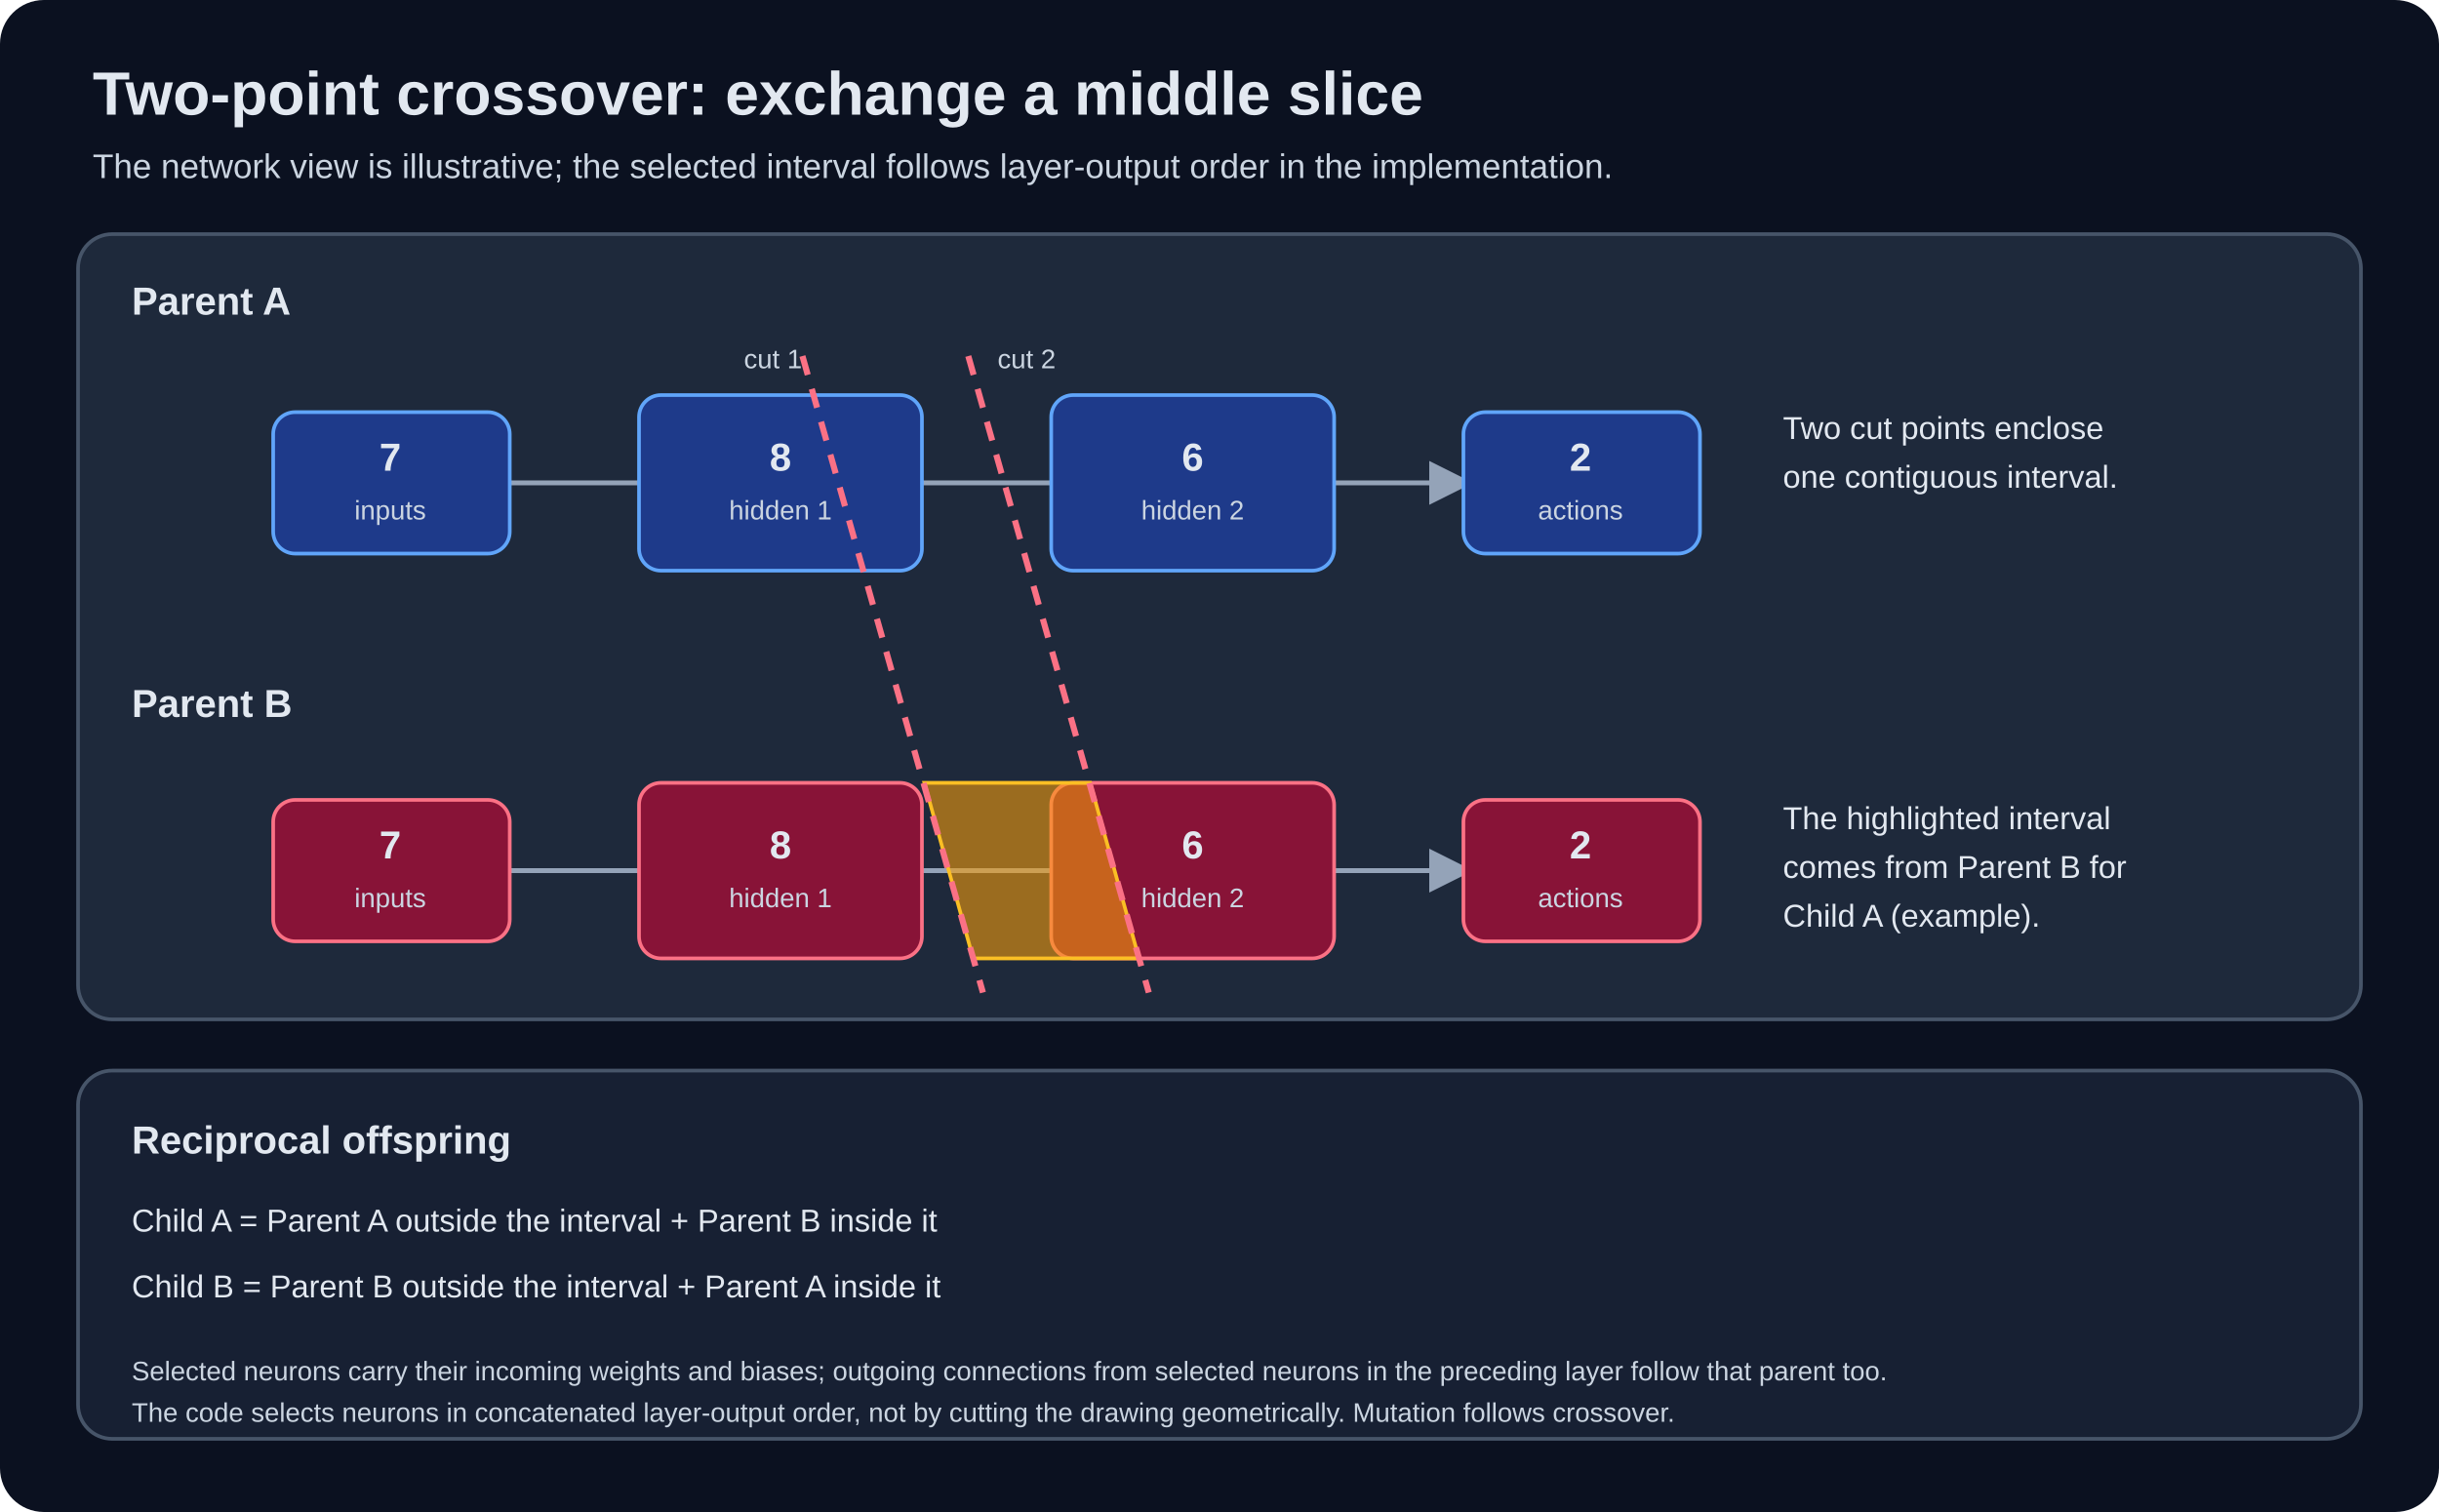
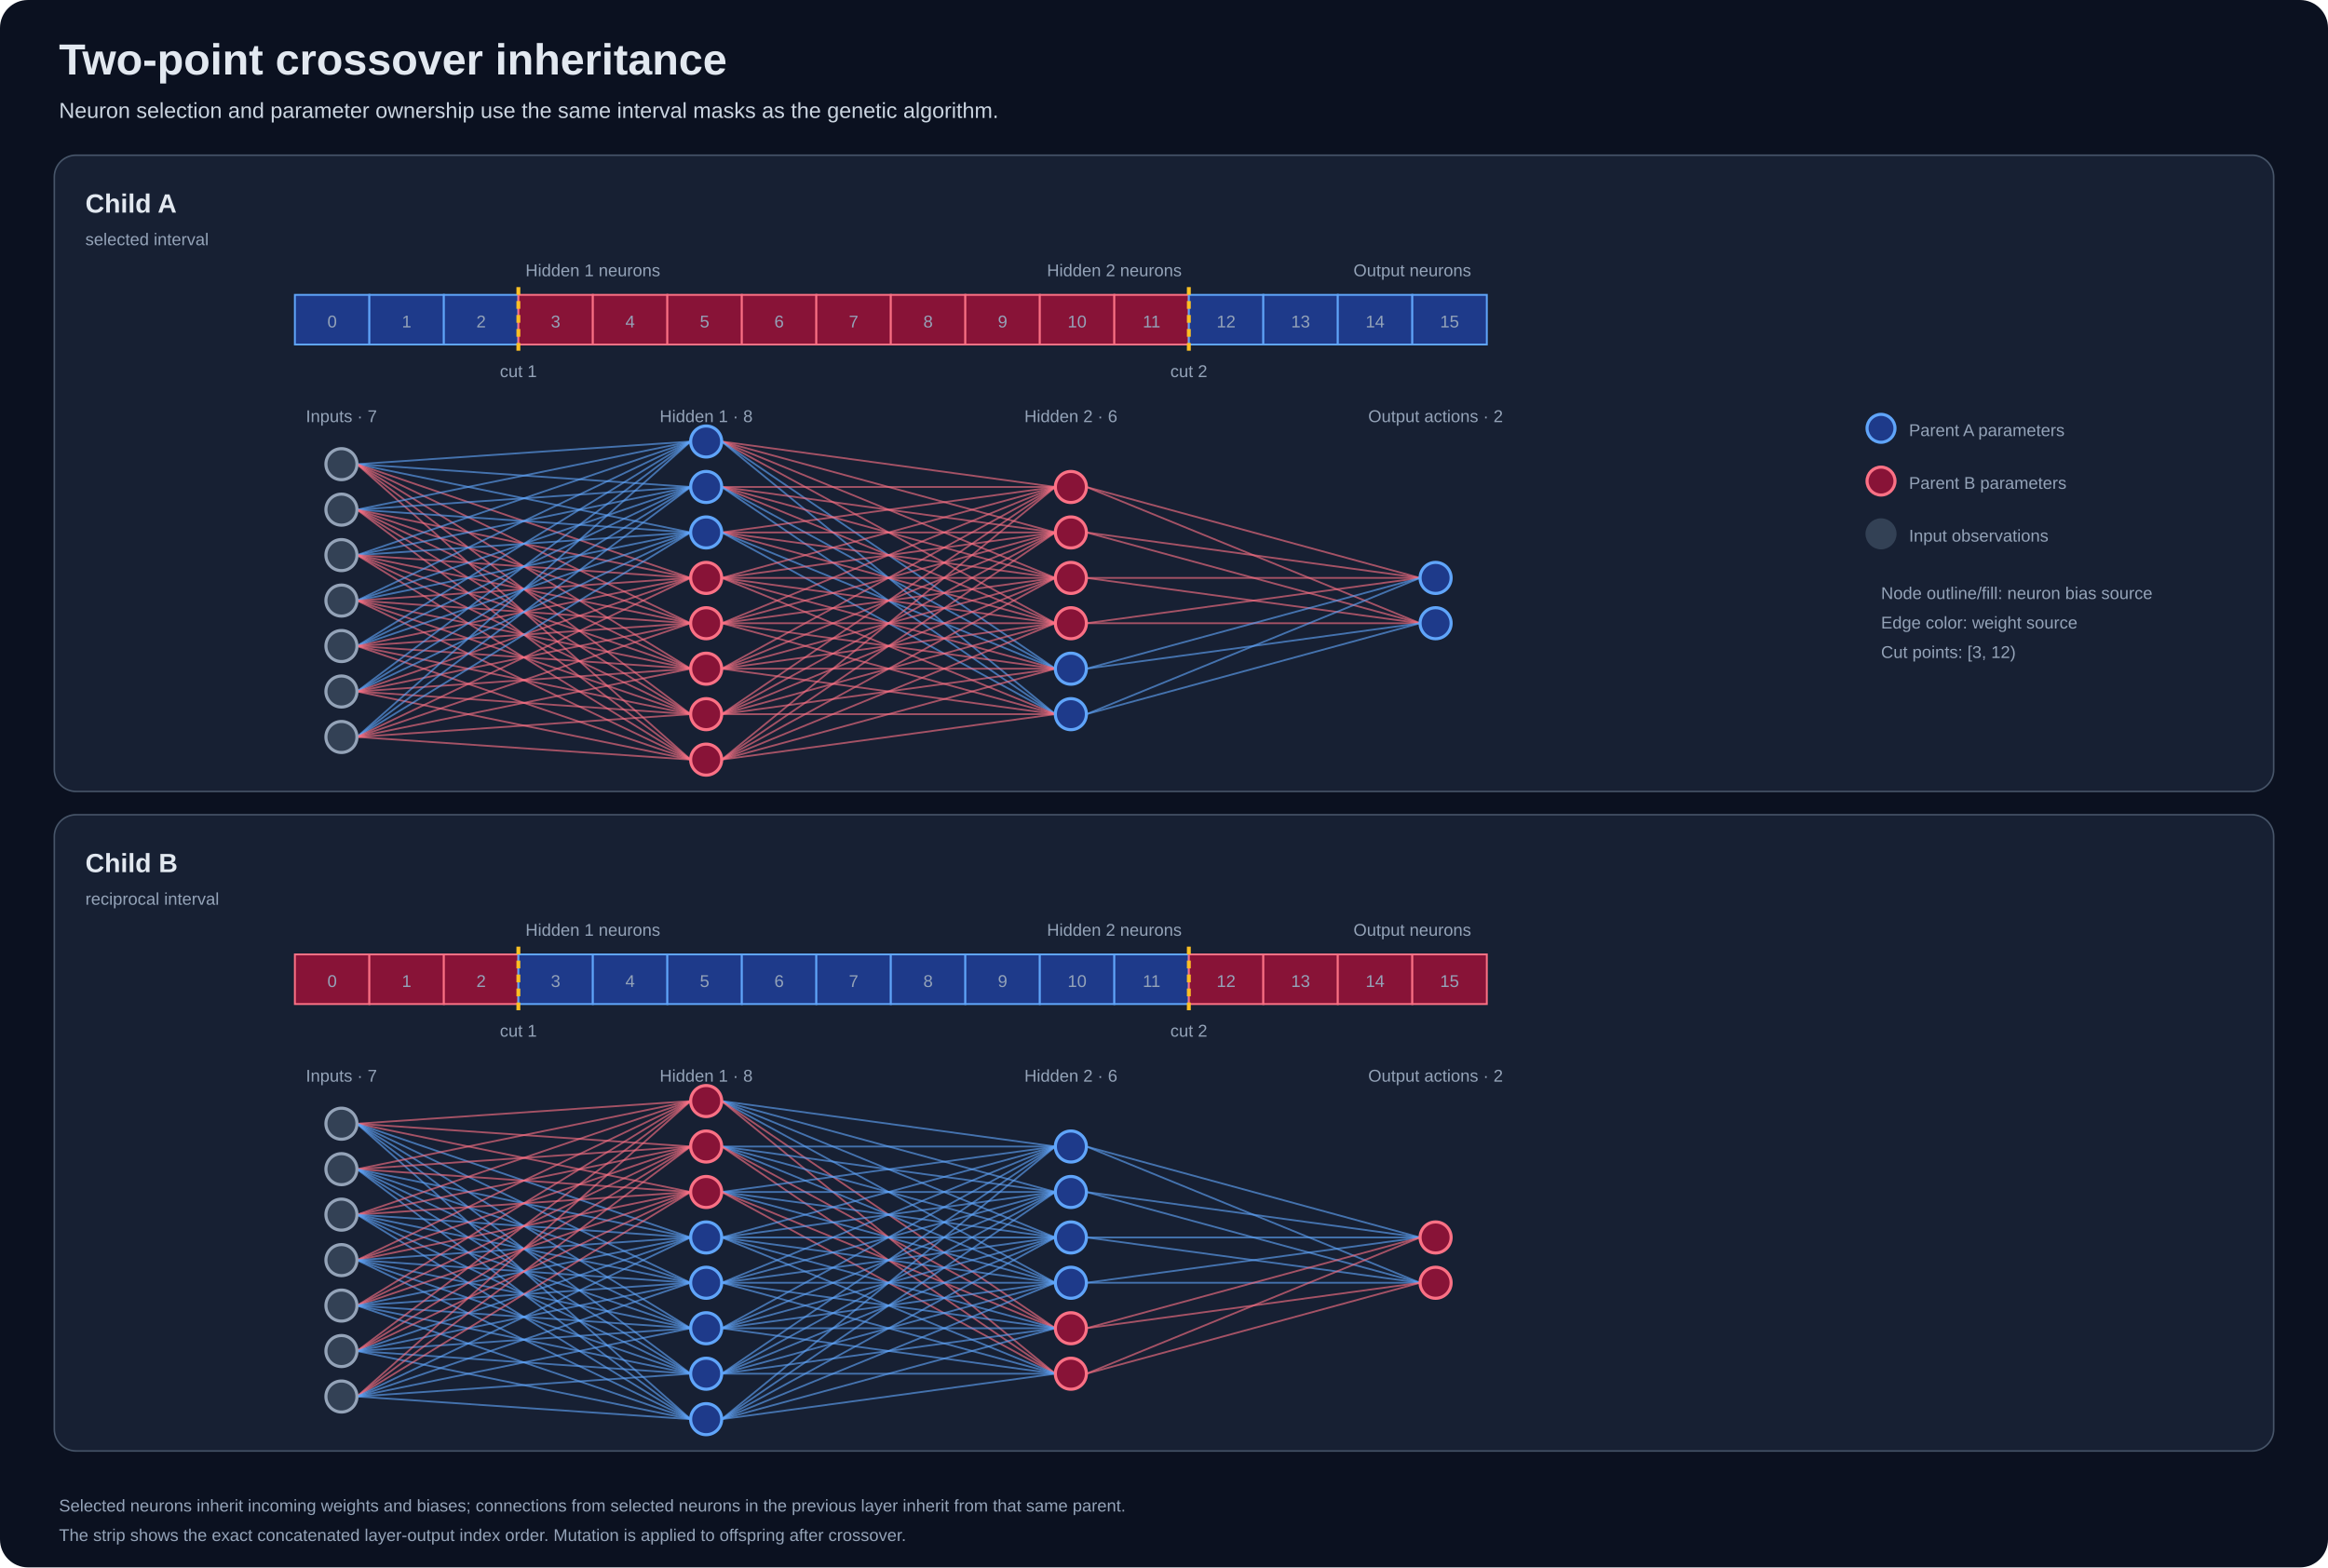
- <svg xmlns="http://www.w3.org/2000/svg" width="1000" height="620" viewBox="0 0 1000 620" role="img" aria-labelledby="title desc">
+ <svg xmlns="http://www.w3.org/2000/svg" width="1500" height="1010" viewBox="0 0 1500 1010" role="img" aria-labelledby="title desc">
  <defs>
-     <marker id="arrow" markerWidth="9" markerHeight="9" refX="7" refY="4.5" orient="auto">
-       <path d="M0 0 9 4.5 0 9z" fill="#94a3b8" />
+     <marker id="arrow" markerWidth="8" markerHeight="8" refX="6.5" refY="4" orient="auto">
+       <path d="M0 0 8 4 0 8z" fill="#94a3b8" />
    </marker>
    <style>
      text { font-family: "Segoe UI", Arial, sans-serif; fill: #e2e8f0; }
-       .title { font-size: 25px; font-weight: 700; }
+       .title { font-size: 28px; font-weight: 700; }
      .subtitle { font-size: 14px; fill: #cbd5e1; }
-       .label { font-size: 16px; font-weight: 700; }
-       .small { font-size: 13px; fill: #e2e8f0; }
-       .tiny { font-size: 11px; fill: #cbd5e1; }
-       .panel { fill: #1e293b; stroke: #475569; stroke-width: 1.5; }
-       .layer { fill: #0f172a; stroke: #64748b; stroke-width: 1.5; }
-       .conn { stroke: #94a3b8; stroke-width: 2; fill: none; marker-end: url(#arrow); }
-       .parentA { fill: #1e3a8a; stroke: #60a5fa; stroke-width: 1.5; }
-       .parentB { fill: #881337; stroke: #fb7185; stroke-width: 1.5; }
-       .slice { fill: #f59e0b; fill-opacity: .58; stroke: #fbbf24; stroke-width: 1.5; }
-       .cut { stroke: #fb7185; stroke-width: 2.5; stroke-dasharray: 8 6; }
+       .heading { font-size: 17px; font-weight: 700; }
+       .body { font-size: 13px; fill: #cbd5e1; }
+       .caption { font-size: 11px; fill: #94a3b8; }
+       .node { stroke-width: 2; }
+       .edge { fill: none; stroke-width: 1.15; opacity: .62; }
    </style>
  </defs>
-   <rect width="1000" height="620" rx="18" fill="#0b1120" />
-   <text x="38" y="47" class="title">Two-point crossover: exchange a middle slice</text>
-   <text x="38" y="73" class="subtitle">The network view is illustrative; the selected interval follows layer-output order in the implementation.</text>
-   <rect x="32" y="96" width="936" height="322" rx="14" class="panel" />
-   <text x="54" y="129" class="label">Parent A</text>
-   <text x="54" y="294" class="label">Parent B</text>
-   <g aria-label="Parent A network">
-     <path d="M209 198 H262 M378 198 H431 M547 198 H600" class="conn" />
-     <rect x="112" y="169" width="97" height="58" rx="9" class="layer parentA" />
-     <rect x="262" y="162" width="116" height="72" rx="9" class="layer parentA" />
-     <rect x="431" y="162" width="116" height="72" rx="9" class="layer parentA" />
-     <rect x="600" y="169" width="97" height="58" rx="9" class="layer parentA" />
-     <text x="160" y="193" text-anchor="middle" class="label">7</text>
-     <text x="160" y="213" text-anchor="middle" class="tiny">inputs</text>
-     <text x="320" y="193" text-anchor="middle" class="label">8</text>
-     <text x="320" y="213" text-anchor="middle" class="tiny">hidden 1</text>
-     <text x="489" y="193" text-anchor="middle" class="label">6</text>
-     <text x="489" y="213" text-anchor="middle" class="tiny">hidden 2</text>
-     <text x="648" y="193" text-anchor="middle" class="label">2</text>
-     <text x="648" y="213" text-anchor="middle" class="tiny">actions</text>
-   </g>
-   <g aria-label="Parent B network with the example interval highlighted">
-     <path d="M209 357 H262 M378 357 H431 M547 357 H600" class="conn" />
-     <rect x="112" y="328" width="97" height="58" rx="9" class="layer parentB" />
-     <rect x="262" y="321" width="116" height="72" rx="9" class="layer parentB" />
-     <rect x="431" y="321" width="116" height="72" rx="9" class="layer parentB" />
-     <rect x="600" y="328" width="97" height="58" rx="9" class="layer parentB" />
-     <text x="160" y="352" text-anchor="middle" class="label">7</text>
-     <text x="160" y="372" text-anchor="middle" class="tiny">inputs</text>
-     <text x="320" y="352" text-anchor="middle" class="label">8</text>
-     <text x="320" y="372" text-anchor="middle" class="tiny">hidden 1</text>
-     <text x="489" y="352" text-anchor="middle" class="label">6</text>
-     <text x="489" y="372" text-anchor="middle" class="tiny">hidden 2</text>
-     <text x="648" y="352" text-anchor="middle" class="label">2</text>
-     <text x="648" y="372" text-anchor="middle" class="tiny">actions</text>
-     <path d="M379 321 L447 321 L467 393 L399 393 Z" class="slice" />
-   </g>
-   <line x1="329" y1="146" x2="403" y2="407" class="cut" />
-   <line x1="397" y1="146" x2="471" y2="407" class="cut" />
-   <text x="305" y="151" class="tiny" fill="#be123c">cut 1</text>
-   <text x="409" y="151" class="tiny" fill="#be123c">cut 2</text>
-   <text x="731" y="180" class="small">Two cut points enclose</text>
-   <text x="731" y="200" class="small">one contiguous interval.</text>
-   <text x="731" y="340" class="small">The highlighted interval</text>
-   <text x="731" y="360" class="small">comes from Parent B for</text>
-   <text x="731" y="380" class="small">Child A (example).</text>
-   <rect x="32" y="439" width="936" height="151" rx="14" fill="#172033" stroke="#475569" stroke-width="1.5" />
-   <text x="54" y="473" class="label">Reciprocal offspring</text>
-   <text x="54" y="505" class="small">Child A = Parent A outside the interval + Parent B inside it</text>
-   <text x="54" y="532" class="small">Child B = Parent B outside the interval + Parent A inside it</text>
-   <text x="54" y="566" class="tiny">Selected neurons carry their incoming weights and biases; outgoing connections from selected neurons in the preceding layer follow that parent too.</text>
-   <text x="54" y="583" class="tiny">The code selects neurons in concatenated layer-output order, not by cutting the drawing geometrically. Mutation follows crossover.</text>
+   <rect width="100%" height="100%" rx="18" fill="#0b1120" />
+   <text x="38" y="48" class="title">Two-point crossover inheritance</text>
+   <text x="38" y="76" class="subtitle">Neuron selection and parameter ownership use the same interval masks as the genetic algorithm.</text>
+   <rect x="35" y="100" width="1430" height="410" rx="14" fill="#172033" stroke="#475569" />
+   <rect x="35" y="525" width="1430" height="410" rx="14" fill="#172033" stroke="#475569" />
+   <text x="55" y="137" class="heading">Child A</text>
+   <text x="55" y="158" class="caption">selected interval</text>
+   <text x="382.0" y="178" text-anchor="middle" class="caption">Hidden 1 neurons</text>
+   <rect x="190" y="190" width="48" height="32" fill="#1e3a8a" stroke="#60a5fa" stroke-width="1.2" />
+   <text x="214.0" y="211" text-anchor="middle" class="caption">0</text>
+   <rect x="238" y="190" width="48" height="32" fill="#1e3a8a" stroke="#60a5fa" stroke-width="1.2" />
+   <text x="262.0" y="211" text-anchor="middle" class="caption">1</text>
+   <rect x="286" y="190" width="48" height="32" fill="#1e3a8a" stroke="#60a5fa" stroke-width="1.2" />
+   <text x="310.0" y="211" text-anchor="middle" class="caption">2</text>
+   <rect x="334" y="190" width="48" height="32" fill="#881337" stroke="#fb7185" stroke-width="1.2" />
+   <text x="358.0" y="211" text-anchor="middle" class="caption">3</text>
+   <rect x="382" y="190" width="48" height="32" fill="#881337" stroke="#fb7185" stroke-width="1.2" />
+   <text x="406.0" y="211" text-anchor="middle" class="caption">4</text>
+   <rect x="430" y="190" width="48" height="32" fill="#881337" stroke="#fb7185" stroke-width="1.2" />
+   <text x="454.0" y="211" text-anchor="middle" class="caption">5</text>
+   <rect x="478" y="190" width="48" height="32" fill="#881337" stroke="#fb7185" stroke-width="1.2" />
+   <text x="502.0" y="211" text-anchor="middle" class="caption">6</text>
+   <rect x="526" y="190" width="48" height="32" fill="#881337" stroke="#fb7185" stroke-width="1.2" />
+   <text x="550.0" y="211" text-anchor="middle" class="caption">7</text>
+   <text x="718.0" y="178" text-anchor="middle" class="caption">Hidden 2 neurons</text>
+   <rect x="574" y="190" width="48" height="32" fill="#881337" stroke="#fb7185" stroke-width="1.2" />
+   <text x="598.0" y="211" text-anchor="middle" class="caption">8</text>
+   <rect x="622" y="190" width="48" height="32" fill="#881337" stroke="#fb7185" stroke-width="1.2" />
+   <text x="646.0" y="211" text-anchor="middle" class="caption">9</text>
+   <rect x="670" y="190" width="48" height="32" fill="#881337" stroke="#fb7185" stroke-width="1.2" />
+   <text x="694.0" y="211" text-anchor="middle" class="caption">10</text>
+   <rect x="718" y="190" width="48" height="32" fill="#881337" stroke="#fb7185" stroke-width="1.2" />
+   <text x="742.0" y="211" text-anchor="middle" class="caption">11</text>
+   <rect x="766" y="190" width="48" height="32" fill="#1e3a8a" stroke="#60a5fa" stroke-width="1.2" />
+   <text x="790.0" y="211" text-anchor="middle" class="caption">12</text>
+   <rect x="814" y="190" width="48" height="32" fill="#1e3a8a" stroke="#60a5fa" stroke-width="1.2" />
+   <text x="838.0" y="211" text-anchor="middle" class="caption">13</text>
+   <text x="910.0" y="178" text-anchor="middle" class="caption">Output neurons</text>
+   <rect x="862" y="190" width="48" height="32" fill="#1e3a8a" stroke="#60a5fa" stroke-width="1.2" />
+   <text x="886.0" y="211" text-anchor="middle" class="caption">14</text>
+   <rect x="910" y="190" width="48" height="32" fill="#1e3a8a" stroke="#60a5fa" stroke-width="1.2" />
+   <text x="934.0" y="211" text-anchor="middle" class="caption">15</text>
+   <line x1="334" y1="185" x2="334" y2="229" stroke="#fbbf24" stroke-width="2.5" stroke-dasharray="5 4" />
+   <text x="334" y="243" text-anchor="middle" class="caption" fill="#fbbf24">cut 1</text>
+   <line x1="766" y1="185" x2="766" y2="229" stroke="#fbbf24" stroke-width="2.5" stroke-dasharray="5 4" />
+   <text x="766" y="243" text-anchor="middle" class="caption" fill="#fbbf24">cut 2</text>
+   <line x1="230" y1="299.1" x2="445" y2="284.5" class="edge" stroke="#60a5fa" />
+   <line x1="230" y1="299.1" x2="445" y2="313.8" class="edge" stroke="#60a5fa" />
+   <line x1="230" y1="299.1" x2="445" y2="343.1" class="edge" stroke="#60a5fa" />
+   <line x1="230" y1="299.1" x2="445" y2="372.4" class="edge" stroke="#fb7185" />
+   <line x1="230" y1="299.1" x2="445" y2="401.6" class="edge" stroke="#fb7185" />
+   <line x1="230" y1="299.1" x2="445" y2="430.9" class="edge" stroke="#fb7185" />
+   <line x1="230" y1="299.1" x2="445" y2="460.2" class="edge" stroke="#fb7185" />
+   <line x1="230" y1="299.1" x2="445" y2="489.5" class="edge" stroke="#fb7185" />
+   <line x1="230" y1="328.4" x2="445" y2="284.5" class="edge" stroke="#60a5fa" />
+   <line x1="230" y1="328.4" x2="445" y2="313.8" class="edge" stroke="#60a5fa" />
+   <line x1="230" y1="328.4" x2="445" y2="343.1" class="edge" stroke="#60a5fa" />
+   <line x1="230" y1="328.4" x2="445" y2="372.4" class="edge" stroke="#fb7185" />
+   <line x1="230" y1="328.4" x2="445" y2="401.6" class="edge" stroke="#fb7185" />
+   <line x1="230" y1="328.4" x2="445" y2="430.9" class="edge" stroke="#fb7185" />
+   <line x1="230" y1="328.4" x2="445" y2="460.2" class="edge" stroke="#fb7185" />
+   <line x1="230" y1="328.4" x2="445" y2="489.5" class="edge" stroke="#fb7185" />
+   <line x1="230" y1="357.7" x2="445" y2="284.5" class="edge" stroke="#60a5fa" />
+   <line x1="230" y1="357.7" x2="445" y2="313.8" class="edge" stroke="#60a5fa" />
+   <line x1="230" y1="357.7" x2="445" y2="343.1" class="edge" stroke="#60a5fa" />
+   <line x1="230" y1="357.7" x2="445" y2="372.4" class="edge" stroke="#fb7185" />
+   <line x1="230" y1="357.7" x2="445" y2="401.6" class="edge" stroke="#fb7185" />
+   <line x1="230" y1="357.7" x2="445" y2="430.9" class="edge" stroke="#fb7185" />
+   <line x1="230" y1="357.7" x2="445" y2="460.2" class="edge" stroke="#fb7185" />
+   <line x1="230" y1="357.7" x2="445" y2="489.5" class="edge" stroke="#fb7185" />
+   <line x1="230" y1="387.0" x2="445" y2="284.5" class="edge" stroke="#60a5fa" />
+   <line x1="230" y1="387.0" x2="445" y2="313.8" class="edge" stroke="#60a5fa" />
+   <line x1="230" y1="387.0" x2="445" y2="343.1" class="edge" stroke="#60a5fa" />
+   <line x1="230" y1="387.0" x2="445" y2="372.4" class="edge" stroke="#fb7185" />
+   <line x1="230" y1="387.0" x2="445" y2="401.6" class="edge" stroke="#fb7185" />
+   <line x1="230" y1="387.0" x2="445" y2="430.9" class="edge" stroke="#fb7185" />
+   <line x1="230" y1="387.0" x2="445" y2="460.2" class="edge" stroke="#fb7185" />
+   <line x1="230" y1="387.0" x2="445" y2="489.5" class="edge" stroke="#fb7185" />
+   <line x1="230" y1="416.3" x2="445" y2="284.5" class="edge" stroke="#60a5fa" />
+   <line x1="230" y1="416.3" x2="445" y2="313.8" class="edge" stroke="#60a5fa" />
+   <line x1="230" y1="416.3" x2="445" y2="343.1" class="edge" stroke="#60a5fa" />
+   <line x1="230" y1="416.3" x2="445" y2="372.4" class="edge" stroke="#fb7185" />
+   <line x1="230" y1="416.3" x2="445" y2="401.6" class="edge" stroke="#fb7185" />
+   <line x1="230" y1="416.3" x2="445" y2="430.9" class="edge" stroke="#fb7185" />
+   <line x1="230" y1="416.3" x2="445" y2="460.2" class="edge" stroke="#fb7185" />
+   <line x1="230" y1="416.3" x2="445" y2="489.5" class="edge" stroke="#fb7185" />
+   <line x1="230" y1="445.6" x2="445" y2="284.5" class="edge" stroke="#60a5fa" />
+   <line x1="230" y1="445.6" x2="445" y2="313.8" class="edge" stroke="#60a5fa" />
+   <line x1="230" y1="445.6" x2="445" y2="343.1" class="edge" stroke="#60a5fa" />
+   <line x1="230" y1="445.6" x2="445" y2="372.4" class="edge" stroke="#fb7185" />
+   <line x1="230" y1="445.6" x2="445" y2="401.6" class="edge" stroke="#fb7185" />
+   <line x1="230" y1="445.6" x2="445" y2="430.9" class="edge" stroke="#fb7185" />
+   <line x1="230" y1="445.6" x2="445" y2="460.2" class="edge" stroke="#fb7185" />
+   <line x1="230" y1="445.6" x2="445" y2="489.5" class="edge" stroke="#fb7185" />
+   <line x1="230" y1="474.9" x2="445" y2="284.5" class="edge" stroke="#60a5fa" />
+   <line x1="230" y1="474.9" x2="445" y2="313.8" class="edge" stroke="#60a5fa" />
+   <line x1="230" y1="474.9" x2="445" y2="343.1" class="edge" stroke="#60a5fa" />
+   <line x1="230" y1="474.9" x2="445" y2="372.4" class="edge" stroke="#fb7185" />
+   <line x1="230" y1="474.9" x2="445" y2="401.6" class="edge" stroke="#fb7185" />
+   <line x1="230" y1="474.9" x2="445" y2="430.9" class="edge" stroke="#fb7185" />
+   <line x1="230" y1="474.9" x2="445" y2="460.2" class="edge" stroke="#fb7185" />
+   <line x1="230" y1="474.9" x2="445" y2="489.5" class="edge" stroke="#fb7185" />
+   <line x1="465" y1="284.5" x2="680" y2="313.8" class="edge" stroke="#fb7185" />
+   <line x1="465" y1="284.5" x2="680" y2="343.1" class="edge" stroke="#fb7185" />
+   <line x1="465" y1="284.5" x2="680" y2="372.4" class="edge" stroke="#fb7185" />
+   <line x1="465" y1="284.5" x2="680" y2="401.6" class="edge" stroke="#fb7185" />
+   <line x1="465" y1="284.5" x2="680" y2="430.9" class="edge" stroke="#60a5fa" />
+   <line x1="465" y1="284.5" x2="680" y2="460.2" class="edge" stroke="#60a5fa" />
+   <line x1="465" y1="313.8" x2="680" y2="313.8" class="edge" stroke="#fb7185" />
+   <line x1="465" y1="313.8" x2="680" y2="343.1" class="edge" stroke="#fb7185" />
+   <line x1="465" y1="313.8" x2="680" y2="372.4" class="edge" stroke="#fb7185" />
+   <line x1="465" y1="313.8" x2="680" y2="401.6" class="edge" stroke="#fb7185" />
+   <line x1="465" y1="313.8" x2="680" y2="430.9" class="edge" stroke="#60a5fa" />
+   <line x1="465" y1="313.8" x2="680" y2="460.2" class="edge" stroke="#60a5fa" />
+   <line x1="465" y1="343.1" x2="680" y2="313.8" class="edge" stroke="#fb7185" />
+   <line x1="465" y1="343.1" x2="680" y2="343.1" class="edge" stroke="#fb7185" />
+   <line x1="465" y1="343.1" x2="680" y2="372.4" class="edge" stroke="#fb7185" />
+   <line x1="465" y1="343.1" x2="680" y2="401.6" class="edge" stroke="#fb7185" />
+   <line x1="465" y1="343.1" x2="680" y2="430.9" class="edge" stroke="#60a5fa" />
+   <line x1="465" y1="343.1" x2="680" y2="460.2" class="edge" stroke="#60a5fa" />
+   <line x1="465" y1="372.4" x2="680" y2="313.8" class="edge" stroke="#fb7185" />
+   <line x1="465" y1="372.4" x2="680" y2="343.1" class="edge" stroke="#fb7185" />
+   <line x1="465" y1="372.4" x2="680" y2="372.4" class="edge" stroke="#fb7185" />
+   <line x1="465" y1="372.4" x2="680" y2="401.6" class="edge" stroke="#fb7185" />
+   <line x1="465" y1="372.4" x2="680" y2="430.9" class="edge" stroke="#fb7185" />
+   <line x1="465" y1="372.4" x2="680" y2="460.2" class="edge" stroke="#fb7185" />
+   <line x1="465" y1="401.6" x2="680" y2="313.8" class="edge" stroke="#fb7185" />
+   <line x1="465" y1="401.6" x2="680" y2="343.1" class="edge" stroke="#fb7185" />
+   <line x1="465" y1="401.6" x2="680" y2="372.4" class="edge" stroke="#fb7185" />
+   <line x1="465" y1="401.6" x2="680" y2="401.6" class="edge" stroke="#fb7185" />
+   <line x1="465" y1="401.6" x2="680" y2="430.9" class="edge" stroke="#fb7185" />
+   <line x1="465" y1="401.6" x2="680" y2="460.2" class="edge" stroke="#fb7185" />
+   <line x1="465" y1="430.9" x2="680" y2="313.8" class="edge" stroke="#fb7185" />
+   <line x1="465" y1="430.9" x2="680" y2="343.1" class="edge" stroke="#fb7185" />
+   <line x1="465" y1="430.9" x2="680" y2="372.4" class="edge" stroke="#fb7185" />
+   <line x1="465" y1="430.9" x2="680" y2="401.6" class="edge" stroke="#fb7185" />
+   <line x1="465" y1="430.9" x2="680" y2="430.9" class="edge" stroke="#fb7185" />
+   <line x1="465" y1="430.9" x2="680" y2="460.2" class="edge" stroke="#fb7185" />
+   <line x1="465" y1="460.2" x2="680" y2="313.8" class="edge" stroke="#fb7185" />
+   <line x1="465" y1="460.2" x2="680" y2="343.1" class="edge" stroke="#fb7185" />
+   <line x1="465" y1="460.2" x2="680" y2="372.4" class="edge" stroke="#fb7185" />
+   <line x1="465" y1="460.2" x2="680" y2="401.6" class="edge" stroke="#fb7185" />
+   <line x1="465" y1="460.2" x2="680" y2="430.9" class="edge" stroke="#fb7185" />
+   <line x1="465" y1="460.2" x2="680" y2="460.2" class="edge" stroke="#fb7185" />
+   <line x1="465" y1="489.5" x2="680" y2="313.8" class="edge" stroke="#fb7185" />
+   <line x1="465" y1="489.5" x2="680" y2="343.1" class="edge" stroke="#fb7185" />
+   <line x1="465" y1="489.5" x2="680" y2="372.4" class="edge" stroke="#fb7185" />
+   <line x1="465" y1="489.5" x2="680" y2="401.6" class="edge" stroke="#fb7185" />
+   <line x1="465" y1="489.5" x2="680" y2="430.9" class="edge" stroke="#fb7185" />
+   <line x1="465" y1="489.5" x2="680" y2="460.2" class="edge" stroke="#fb7185" />
+   <line x1="700" y1="313.8" x2="915" y2="372.4" class="edge" stroke="#fb7185" />
+   <line x1="700" y1="313.8" x2="915" y2="401.6" class="edge" stroke="#fb7185" />
+   <line x1="700" y1="343.1" x2="915" y2="372.4" class="edge" stroke="#fb7185" />
+   <line x1="700" y1="343.1" x2="915" y2="401.6" class="edge" stroke="#fb7185" />
+   <line x1="700" y1="372.4" x2="915" y2="372.4" class="edge" stroke="#fb7185" />
+   <line x1="700" y1="372.4" x2="915" y2="401.6" class="edge" stroke="#fb7185" />
+   <line x1="700" y1="401.6" x2="915" y2="372.4" class="edge" stroke="#fb7185" />
+   <line x1="700" y1="401.6" x2="915" y2="401.6" class="edge" stroke="#fb7185" />
+   <line x1="700" y1="430.9" x2="915" y2="372.4" class="edge" stroke="#60a5fa" />
+   <line x1="700" y1="430.9" x2="915" y2="401.6" class="edge" stroke="#60a5fa" />
+   <line x1="700" y1="460.2" x2="915" y2="372.4" class="edge" stroke="#60a5fa" />
+   <line x1="700" y1="460.2" x2="915" y2="401.6" class="edge" stroke="#60a5fa" />
+   <text x="220" y="272" text-anchor="middle" class="caption">Inputs · 7</text>
+   <circle cx="220" cy="299.1" r="10" fill="#334155" stroke="#94a3b8" class="node" />
+   <circle cx="220" cy="328.4" r="10" fill="#334155" stroke="#94a3b8" class="node" />
+   <circle cx="220" cy="357.7" r="10" fill="#334155" stroke="#94a3b8" class="node" />
+   <circle cx="220" cy="387.0" r="10" fill="#334155" stroke="#94a3b8" class="node" />
+   <circle cx="220" cy="416.3" r="10" fill="#334155" stroke="#94a3b8" class="node" />
+   <circle cx="220" cy="445.6" r="10" fill="#334155" stroke="#94a3b8" class="node" />
+   <circle cx="220" cy="474.9" r="10" fill="#334155" stroke="#94a3b8" class="node" />
+   <text x="455" y="272" text-anchor="middle" class="caption">Hidden 1 · 8</text>
+   <circle cx="455" cy="284.5" r="10" fill="#1e3a8a" stroke="#60a5fa" class="node" />
+   <circle cx="455" cy="313.8" r="10" fill="#1e3a8a" stroke="#60a5fa" class="node" />
+   <circle cx="455" cy="343.1" r="10" fill="#1e3a8a" stroke="#60a5fa" class="node" />
+   <circle cx="455" cy="372.4" r="10" fill="#881337" stroke="#fb7185" class="node" />
+   <circle cx="455" cy="401.6" r="10" fill="#881337" stroke="#fb7185" class="node" />
+   <circle cx="455" cy="430.9" r="10" fill="#881337" stroke="#fb7185" class="node" />
+   <circle cx="455" cy="460.2" r="10" fill="#881337" stroke="#fb7185" class="node" />
+   <circle cx="455" cy="489.5" r="10" fill="#881337" stroke="#fb7185" class="node" />
+   <text x="690" y="272" text-anchor="middle" class="caption">Hidden 2 · 6</text>
+   <circle cx="690" cy="313.8" r="10" fill="#881337" stroke="#fb7185" class="node" />
+   <circle cx="690" cy="343.1" r="10" fill="#881337" stroke="#fb7185" class="node" />
+   <circle cx="690" cy="372.4" r="10" fill="#881337" stroke="#fb7185" class="node" />
+   <circle cx="690" cy="401.6" r="10" fill="#881337" stroke="#fb7185" class="node" />
+   <circle cx="690" cy="430.9" r="10" fill="#1e3a8a" stroke="#60a5fa" class="node" />
+   <circle cx="690" cy="460.2" r="10" fill="#1e3a8a" stroke="#60a5fa" class="node" />
+   <text x="925" y="272" text-anchor="middle" class="caption">Output actions · 2</text>
+   <circle cx="925" cy="372.4" r="10" fill="#1e3a8a" stroke="#60a5fa" class="node" />
+   <circle cx="925" cy="401.6" r="10" fill="#1e3a8a" stroke="#60a5fa" class="node" />
+   <text x="55" y="562" class="heading">Child B</text>
+   <text x="55" y="583" class="caption">reciprocal interval</text>
+   <text x="382.0" y="603" text-anchor="middle" class="caption">Hidden 1 neurons</text>
+   <rect x="190" y="615" width="48" height="32" fill="#881337" stroke="#fb7185" stroke-width="1.2" />
+   <text x="214.0" y="636" text-anchor="middle" class="caption">0</text>
+   <rect x="238" y="615" width="48" height="32" fill="#881337" stroke="#fb7185" stroke-width="1.2" />
+   <text x="262.0" y="636" text-anchor="middle" class="caption">1</text>
+   <rect x="286" y="615" width="48" height="32" fill="#881337" stroke="#fb7185" stroke-width="1.2" />
+   <text x="310.0" y="636" text-anchor="middle" class="caption">2</text>
+   <rect x="334" y="615" width="48" height="32" fill="#1e3a8a" stroke="#60a5fa" stroke-width="1.2" />
+   <text x="358.0" y="636" text-anchor="middle" class="caption">3</text>
+   <rect x="382" y="615" width="48" height="32" fill="#1e3a8a" stroke="#60a5fa" stroke-width="1.2" />
+   <text x="406.0" y="636" text-anchor="middle" class="caption">4</text>
+   <rect x="430" y="615" width="48" height="32" fill="#1e3a8a" stroke="#60a5fa" stroke-width="1.2" />
+   <text x="454.0" y="636" text-anchor="middle" class="caption">5</text>
+   <rect x="478" y="615" width="48" height="32" fill="#1e3a8a" stroke="#60a5fa" stroke-width="1.2" />
+   <text x="502.0" y="636" text-anchor="middle" class="caption">6</text>
+   <rect x="526" y="615" width="48" height="32" fill="#1e3a8a" stroke="#60a5fa" stroke-width="1.2" />
+   <text x="550.0" y="636" text-anchor="middle" class="caption">7</text>
+   <text x="718.0" y="603" text-anchor="middle" class="caption">Hidden 2 neurons</text>
+   <rect x="574" y="615" width="48" height="32" fill="#1e3a8a" stroke="#60a5fa" stroke-width="1.2" />
+   <text x="598.0" y="636" text-anchor="middle" class="caption">8</text>
+   <rect x="622" y="615" width="48" height="32" fill="#1e3a8a" stroke="#60a5fa" stroke-width="1.2" />
+   <text x="646.0" y="636" text-anchor="middle" class="caption">9</text>
+   <rect x="670" y="615" width="48" height="32" fill="#1e3a8a" stroke="#60a5fa" stroke-width="1.2" />
+   <text x="694.0" y="636" text-anchor="middle" class="caption">10</text>
+   <rect x="718" y="615" width="48" height="32" fill="#1e3a8a" stroke="#60a5fa" stroke-width="1.2" />
+   <text x="742.0" y="636" text-anchor="middle" class="caption">11</text>
+   <rect x="766" y="615" width="48" height="32" fill="#881337" stroke="#fb7185" stroke-width="1.2" />
+   <text x="790.0" y="636" text-anchor="middle" class="caption">12</text>
+   <rect x="814" y="615" width="48" height="32" fill="#881337" stroke="#fb7185" stroke-width="1.2" />
+   <text x="838.0" y="636" text-anchor="middle" class="caption">13</text>
+   <text x="910.0" y="603" text-anchor="middle" class="caption">Output neurons</text>
+   <rect x="862" y="615" width="48" height="32" fill="#881337" stroke="#fb7185" stroke-width="1.2" />
+   <text x="886.0" y="636" text-anchor="middle" class="caption">14</text>
+   <rect x="910" y="615" width="48" height="32" fill="#881337" stroke="#fb7185" stroke-width="1.2" />
+   <text x="934.0" y="636" text-anchor="middle" class="caption">15</text>
+   <line x1="334" y1="610" x2="334" y2="654" stroke="#fbbf24" stroke-width="2.5" stroke-dasharray="5 4" />
+   <text x="334" y="668" text-anchor="middle" class="caption" fill="#fbbf24">cut 1</text>
+   <line x1="766" y1="610" x2="766" y2="654" stroke="#fbbf24" stroke-width="2.5" stroke-dasharray="5 4" />
+   <text x="766" y="668" text-anchor="middle" class="caption" fill="#fbbf24">cut 2</text>
+   <line x1="230" y1="724.1" x2="445" y2="709.5" class="edge" stroke="#fb7185" />
+   <line x1="230" y1="724.1" x2="445" y2="738.8" class="edge" stroke="#fb7185" />
+   <line x1="230" y1="724.1" x2="445" y2="768.1" class="edge" stroke="#fb7185" />
+   <line x1="230" y1="724.1" x2="445" y2="797.4" class="edge" stroke="#60a5fa" />
+   <line x1="230" y1="724.1" x2="445" y2="826.6" class="edge" stroke="#60a5fa" />
+   <line x1="230" y1="724.1" x2="445" y2="855.9" class="edge" stroke="#60a5fa" />
+   <line x1="230" y1="724.1" x2="445" y2="885.2" class="edge" stroke="#60a5fa" />
+   <line x1="230" y1="724.1" x2="445" y2="914.5" class="edge" stroke="#60a5fa" />
+   <line x1="230" y1="753.4" x2="445" y2="709.5" class="edge" stroke="#fb7185" />
+   <line x1="230" y1="753.4" x2="445" y2="738.8" class="edge" stroke="#fb7185" />
+   <line x1="230" y1="753.4" x2="445" y2="768.1" class="edge" stroke="#fb7185" />
+   <line x1="230" y1="753.4" x2="445" y2="797.4" class="edge" stroke="#60a5fa" />
+   <line x1="230" y1="753.4" x2="445" y2="826.6" class="edge" stroke="#60a5fa" />
+   <line x1="230" y1="753.4" x2="445" y2="855.9" class="edge" stroke="#60a5fa" />
+   <line x1="230" y1="753.4" x2="445" y2="885.2" class="edge" stroke="#60a5fa" />
+   <line x1="230" y1="753.4" x2="445" y2="914.5" class="edge" stroke="#60a5fa" />
+   <line x1="230" y1="782.7" x2="445" y2="709.5" class="edge" stroke="#fb7185" />
+   <line x1="230" y1="782.7" x2="445" y2="738.8" class="edge" stroke="#fb7185" />
+   <line x1="230" y1="782.7" x2="445" y2="768.1" class="edge" stroke="#fb7185" />
+   <line x1="230" y1="782.7" x2="445" y2="797.4" class="edge" stroke="#60a5fa" />
+   <line x1="230" y1="782.7" x2="445" y2="826.6" class="edge" stroke="#60a5fa" />
+   <line x1="230" y1="782.7" x2="445" y2="855.9" class="edge" stroke="#60a5fa" />
+   <line x1="230" y1="782.7" x2="445" y2="885.2" class="edge" stroke="#60a5fa" />
+   <line x1="230" y1="782.7" x2="445" y2="914.5" class="edge" stroke="#60a5fa" />
+   <line x1="230" y1="812.0" x2="445" y2="709.5" class="edge" stroke="#fb7185" />
+   <line x1="230" y1="812.0" x2="445" y2="738.8" class="edge" stroke="#fb7185" />
+   <line x1="230" y1="812.0" x2="445" y2="768.1" class="edge" stroke="#fb7185" />
+   <line x1="230" y1="812.0" x2="445" y2="797.4" class="edge" stroke="#60a5fa" />
+   <line x1="230" y1="812.0" x2="445" y2="826.6" class="edge" stroke="#60a5fa" />
+   <line x1="230" y1="812.0" x2="445" y2="855.9" class="edge" stroke="#60a5fa" />
+   <line x1="230" y1="812.0" x2="445" y2="885.2" class="edge" stroke="#60a5fa" />
+   <line x1="230" y1="812.0" x2="445" y2="914.5" class="edge" stroke="#60a5fa" />
+   <line x1="230" y1="841.3" x2="445" y2="709.5" class="edge" stroke="#fb7185" />
+   <line x1="230" y1="841.3" x2="445" y2="738.8" class="edge" stroke="#fb7185" />
+   <line x1="230" y1="841.3" x2="445" y2="768.1" class="edge" stroke="#fb7185" />
+   <line x1="230" y1="841.3" x2="445" y2="797.4" class="edge" stroke="#60a5fa" />
+   <line x1="230" y1="841.3" x2="445" y2="826.6" class="edge" stroke="#60a5fa" />
+   <line x1="230" y1="841.3" x2="445" y2="855.9" class="edge" stroke="#60a5fa" />
+   <line x1="230" y1="841.3" x2="445" y2="885.2" class="edge" stroke="#60a5fa" />
+   <line x1="230" y1="841.3" x2="445" y2="914.5" class="edge" stroke="#60a5fa" />
+   <line x1="230" y1="870.6" x2="445" y2="709.5" class="edge" stroke="#fb7185" />
+   <line x1="230" y1="870.6" x2="445" y2="738.8" class="edge" stroke="#fb7185" />
+   <line x1="230" y1="870.6" x2="445" y2="768.1" class="edge" stroke="#fb7185" />
+   <line x1="230" y1="870.6" x2="445" y2="797.4" class="edge" stroke="#60a5fa" />
+   <line x1="230" y1="870.6" x2="445" y2="826.6" class="edge" stroke="#60a5fa" />
+   <line x1="230" y1="870.6" x2="445" y2="855.9" class="edge" stroke="#60a5fa" />
+   <line x1="230" y1="870.6" x2="445" y2="885.2" class="edge" stroke="#60a5fa" />
+   <line x1="230" y1="870.6" x2="445" y2="914.5" class="edge" stroke="#60a5fa" />
+   <line x1="230" y1="899.9" x2="445" y2="709.5" class="edge" stroke="#fb7185" />
+   <line x1="230" y1="899.9" x2="445" y2="738.8" class="edge" stroke="#fb7185" />
+   <line x1="230" y1="899.9" x2="445" y2="768.1" class="edge" stroke="#fb7185" />
+   <line x1="230" y1="899.9" x2="445" y2="797.4" class="edge" stroke="#60a5fa" />
+   <line x1="230" y1="899.9" x2="445" y2="826.6" class="edge" stroke="#60a5fa" />
+   <line x1="230" y1="899.9" x2="445" y2="855.9" class="edge" stroke="#60a5fa" />
+   <line x1="230" y1="899.9" x2="445" y2="885.2" class="edge" stroke="#60a5fa" />
+   <line x1="230" y1="899.9" x2="445" y2="914.5" class="edge" stroke="#60a5fa" />
+   <line x1="465" y1="709.5" x2="680" y2="738.8" class="edge" stroke="#60a5fa" />
+   <line x1="465" y1="709.5" x2="680" y2="768.1" class="edge" stroke="#60a5fa" />
+   <line x1="465" y1="709.5" x2="680" y2="797.4" class="edge" stroke="#60a5fa" />
+   <line x1="465" y1="709.5" x2="680" y2="826.6" class="edge" stroke="#60a5fa" />
+   <line x1="465" y1="709.5" x2="680" y2="855.9" class="edge" stroke="#fb7185" />
+   <line x1="465" y1="709.5" x2="680" y2="885.2" class="edge" stroke="#fb7185" />
+   <line x1="465" y1="738.8" x2="680" y2="738.8" class="edge" stroke="#60a5fa" />
+   <line x1="465" y1="738.8" x2="680" y2="768.1" class="edge" stroke="#60a5fa" />
+   <line x1="465" y1="738.8" x2="680" y2="797.4" class="edge" stroke="#60a5fa" />
+   <line x1="465" y1="738.8" x2="680" y2="826.6" class="edge" stroke="#60a5fa" />
+   <line x1="465" y1="738.8" x2="680" y2="855.9" class="edge" stroke="#fb7185" />
+   <line x1="465" y1="738.8" x2="680" y2="885.2" class="edge" stroke="#fb7185" />
+   <line x1="465" y1="768.1" x2="680" y2="738.8" class="edge" stroke="#60a5fa" />
+   <line x1="465" y1="768.1" x2="680" y2="768.1" class="edge" stroke="#60a5fa" />
+   <line x1="465" y1="768.1" x2="680" y2="797.4" class="edge" stroke="#60a5fa" />
+   <line x1="465" y1="768.1" x2="680" y2="826.6" class="edge" stroke="#60a5fa" />
+   <line x1="465" y1="768.1" x2="680" y2="855.9" class="edge" stroke="#fb7185" />
+   <line x1="465" y1="768.1" x2="680" y2="885.2" class="edge" stroke="#fb7185" />
+   <line x1="465" y1="797.4" x2="680" y2="738.8" class="edge" stroke="#60a5fa" />
+   <line x1="465" y1="797.4" x2="680" y2="768.1" class="edge" stroke="#60a5fa" />
+   <line x1="465" y1="797.4" x2="680" y2="797.4" class="edge" stroke="#60a5fa" />
+   <line x1="465" y1="797.4" x2="680" y2="826.6" class="edge" stroke="#60a5fa" />
+   <line x1="465" y1="797.4" x2="680" y2="855.9" class="edge" stroke="#60a5fa" />
+   <line x1="465" y1="797.4" x2="680" y2="885.2" class="edge" stroke="#60a5fa" />
+   <line x1="465" y1="826.6" x2="680" y2="738.8" class="edge" stroke="#60a5fa" />
+   <line x1="465" y1="826.6" x2="680" y2="768.1" class="edge" stroke="#60a5fa" />
+   <line x1="465" y1="826.6" x2="680" y2="797.4" class="edge" stroke="#60a5fa" />
+   <line x1="465" y1="826.6" x2="680" y2="826.6" class="edge" stroke="#60a5fa" />
+   <line x1="465" y1="826.6" x2="680" y2="855.9" class="edge" stroke="#60a5fa" />
+   <line x1="465" y1="826.6" x2="680" y2="885.2" class="edge" stroke="#60a5fa" />
+   <line x1="465" y1="855.9" x2="680" y2="738.8" class="edge" stroke="#60a5fa" />
+   <line x1="465" y1="855.9" x2="680" y2="768.1" class="edge" stroke="#60a5fa" />
+   <line x1="465" y1="855.9" x2="680" y2="797.4" class="edge" stroke="#60a5fa" />
+   <line x1="465" y1="855.9" x2="680" y2="826.6" class="edge" stroke="#60a5fa" />
+   <line x1="465" y1="855.9" x2="680" y2="855.9" class="edge" stroke="#60a5fa" />
+   <line x1="465" y1="855.9" x2="680" y2="885.2" class="edge" stroke="#60a5fa" />
+   <line x1="465" y1="885.2" x2="680" y2="738.8" class="edge" stroke="#60a5fa" />
+   <line x1="465" y1="885.2" x2="680" y2="768.1" class="edge" stroke="#60a5fa" />
+   <line x1="465" y1="885.2" x2="680" y2="797.4" class="edge" stroke="#60a5fa" />
+   <line x1="465" y1="885.2" x2="680" y2="826.6" class="edge" stroke="#60a5fa" />
+   <line x1="465" y1="885.2" x2="680" y2="855.9" class="edge" stroke="#60a5fa" />
+   <line x1="465" y1="885.2" x2="680" y2="885.2" class="edge" stroke="#60a5fa" />
+   <line x1="465" y1="914.5" x2="680" y2="738.8" class="edge" stroke="#60a5fa" />
+   <line x1="465" y1="914.5" x2="680" y2="768.1" class="edge" stroke="#60a5fa" />
+   <line x1="465" y1="914.5" x2="680" y2="797.4" class="edge" stroke="#60a5fa" />
+   <line x1="465" y1="914.5" x2="680" y2="826.6" class="edge" stroke="#60a5fa" />
+   <line x1="465" y1="914.5" x2="680" y2="855.9" class="edge" stroke="#60a5fa" />
+   <line x1="465" y1="914.5" x2="680" y2="885.2" class="edge" stroke="#60a5fa" />
+   <line x1="700" y1="738.8" x2="915" y2="797.4" class="edge" stroke="#60a5fa" />
+   <line x1="700" y1="738.8" x2="915" y2="826.6" class="edge" stroke="#60a5fa" />
+   <line x1="700" y1="768.1" x2="915" y2="797.4" class="edge" stroke="#60a5fa" />
+   <line x1="700" y1="768.1" x2="915" y2="826.6" class="edge" stroke="#60a5fa" />
+   <line x1="700" y1="797.4" x2="915" y2="797.4" class="edge" stroke="#60a5fa" />
+   <line x1="700" y1="797.4" x2="915" y2="826.6" class="edge" stroke="#60a5fa" />
+   <line x1="700" y1="826.6" x2="915" y2="797.4" class="edge" stroke="#60a5fa" />
+   <line x1="700" y1="826.6" x2="915" y2="826.6" class="edge" stroke="#60a5fa" />
+   <line x1="700" y1="855.9" x2="915" y2="797.4" class="edge" stroke="#fb7185" />
+   <line x1="700" y1="855.9" x2="915" y2="826.6" class="edge" stroke="#fb7185" />
+   <line x1="700" y1="885.2" x2="915" y2="797.4" class="edge" stroke="#fb7185" />
+   <line x1="700" y1="885.2" x2="915" y2="826.6" class="edge" stroke="#fb7185" />
+   <text x="220" y="697" text-anchor="middle" class="caption">Inputs · 7</text>
+   <circle cx="220" cy="724.1" r="10" fill="#334155" stroke="#94a3b8" class="node" />
+   <circle cx="220" cy="753.4" r="10" fill="#334155" stroke="#94a3b8" class="node" />
+   <circle cx="220" cy="782.7" r="10" fill="#334155" stroke="#94a3b8" class="node" />
+   <circle cx="220" cy="812.0" r="10" fill="#334155" stroke="#94a3b8" class="node" />
+   <circle cx="220" cy="841.3" r="10" fill="#334155" stroke="#94a3b8" class="node" />
+   <circle cx="220" cy="870.6" r="10" fill="#334155" stroke="#94a3b8" class="node" />
+   <circle cx="220" cy="899.9" r="10" fill="#334155" stroke="#94a3b8" class="node" />
+   <text x="455" y="697" text-anchor="middle" class="caption">Hidden 1 · 8</text>
+   <circle cx="455" cy="709.5" r="10" fill="#881337" stroke="#fb7185" class="node" />
+   <circle cx="455" cy="738.8" r="10" fill="#881337" stroke="#fb7185" class="node" />
+   <circle cx="455" cy="768.1" r="10" fill="#881337" stroke="#fb7185" class="node" />
+   <circle cx="455" cy="797.4" r="10" fill="#1e3a8a" stroke="#60a5fa" class="node" />
+   <circle cx="455" cy="826.6" r="10" fill="#1e3a8a" stroke="#60a5fa" class="node" />
+   <circle cx="455" cy="855.9" r="10" fill="#1e3a8a" stroke="#60a5fa" class="node" />
+   <circle cx="455" cy="885.2" r="10" fill="#1e3a8a" stroke="#60a5fa" class="node" />
+   <circle cx="455" cy="914.5" r="10" fill="#1e3a8a" stroke="#60a5fa" class="node" />
+   <text x="690" y="697" text-anchor="middle" class="caption">Hidden 2 · 6</text>
+   <circle cx="690" cy="738.8" r="10" fill="#1e3a8a" stroke="#60a5fa" class="node" />
+   <circle cx="690" cy="768.1" r="10" fill="#1e3a8a" stroke="#60a5fa" class="node" />
+   <circle cx="690" cy="797.4" r="10" fill="#1e3a8a" stroke="#60a5fa" class="node" />
+   <circle cx="690" cy="826.6" r="10" fill="#1e3a8a" stroke="#60a5fa" class="node" />
+   <circle cx="690" cy="855.9" r="10" fill="#881337" stroke="#fb7185" class="node" />
+   <circle cx="690" cy="885.2" r="10" fill="#881337" stroke="#fb7185" class="node" />
+   <text x="925" y="697" text-anchor="middle" class="caption">Output actions · 2</text>
+   <circle cx="925" cy="797.4" r="10" fill="#881337" stroke="#fb7185" class="node" />
+   <circle cx="925" cy="826.6" r="10" fill="#881337" stroke="#fb7185" class="node" />
+   <circle cx="1212" cy="276" r="9" fill="#1e3a8a" stroke="#60a5fa" class="node" />
+   <text x="1230" y="281" class="caption">Parent A parameters</text>
+   <circle cx="1212" cy="310" r="9" fill="#881337" stroke="#fb7185" class="node" />
+   <text x="1230" y="315" class="caption">Parent B parameters</text>
+   <circle cx="1212" cy="344" r="9" fill="#334155" stroke="#334155" class="node" />
+   <text x="1230" y="349" class="caption">Input observations</text>
+   <text x="1212" y="386" class="caption">Node outline/fill: neuron bias source</text>
+   <text x="1212" y="405" class="caption">Edge color: weight source</text>
+   <text x="1212" y="424" class="caption">Cut points: [3, 12)</text>
+   <text x="38" y="974" class="caption">Selected neurons inherit incoming weights and biases; connections from selected neurons in the previous layer inherit from that same parent.</text>
+   <text x="38" y="993" class="caption">The strip shows the exact concatenated layer-output index order. Mutation is applied to offspring after crossover.</text>
</svg>
